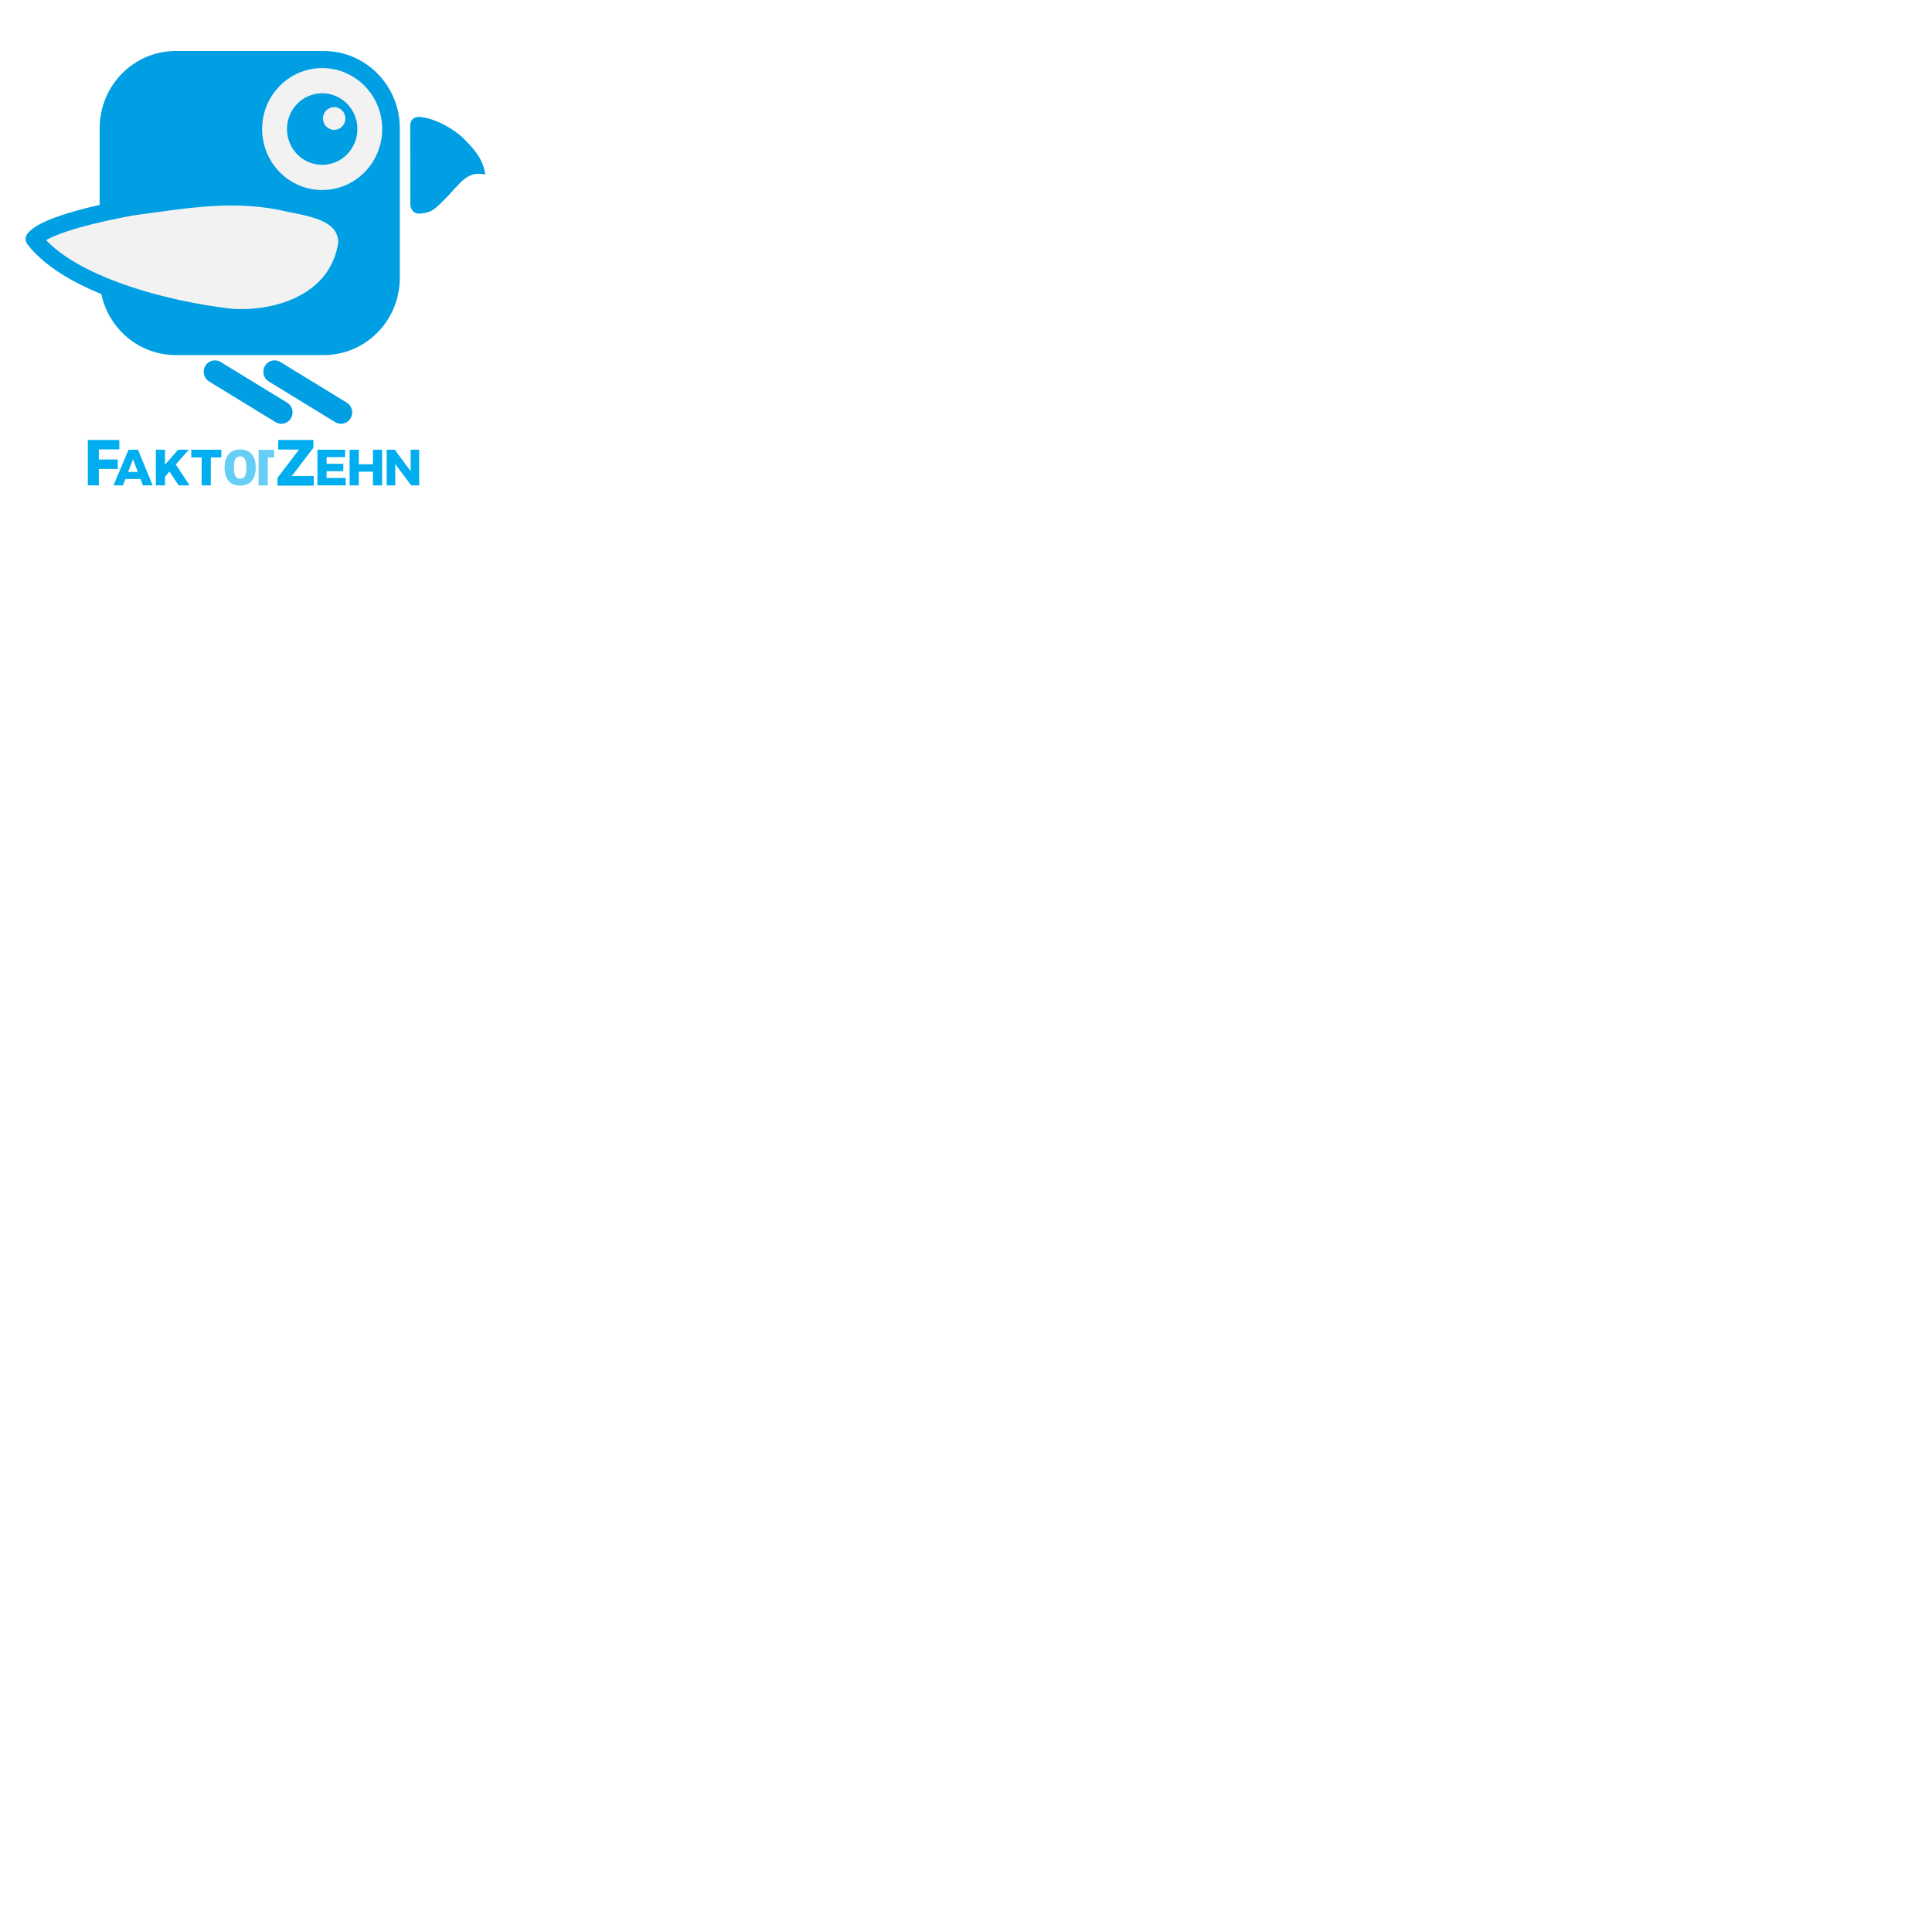
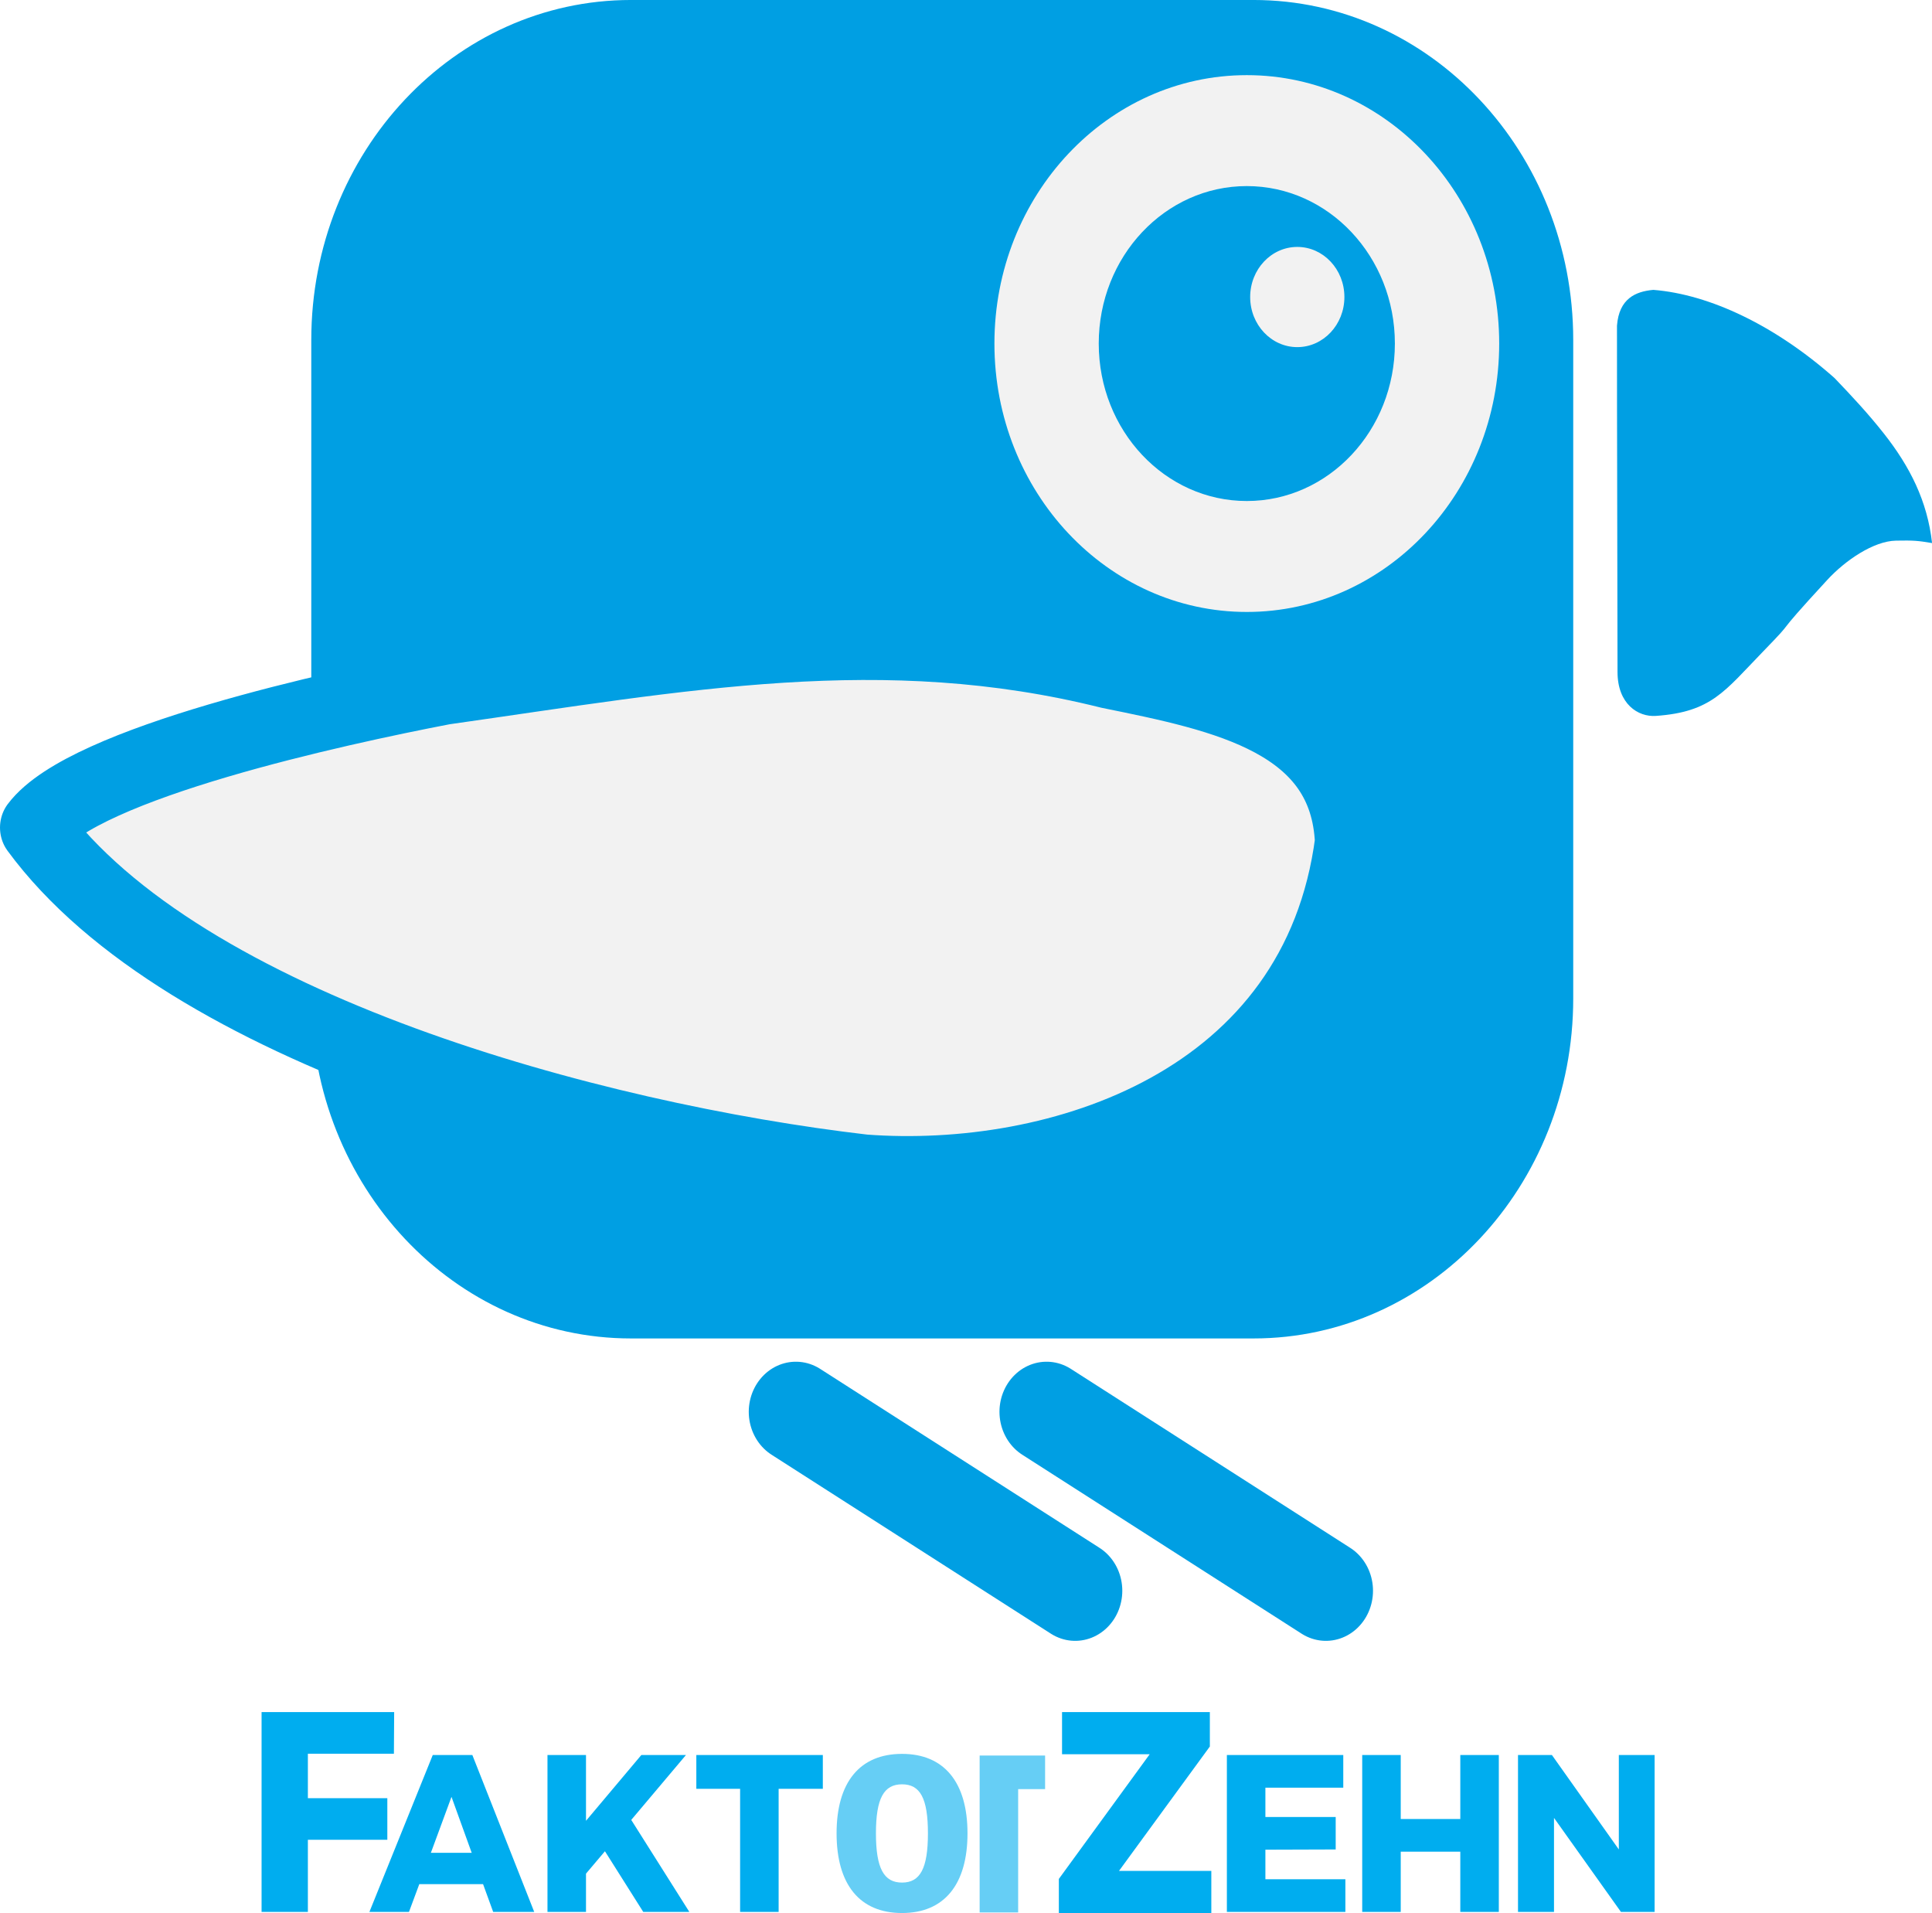
- <svg xmlns="http://www.w3.org/2000/svg" width="40" height="40" viewBox="0 0 40 40" version="1.1" id="svg8">
+ <svg xmlns="http://www.w3.org/2000/svg" width="10.69mm" height="10.583mm" viewBox="0 0 10.69 10.583" version="1.1" id="svg8">
  <defs id="defs2" />
-   <g id="layer1" transform="translate(0,-286.4167)">
-     <g transform="matrix(0.00663297,0,0,0.00673751,0.3871405,288.1803)" style="opacity:1" id="layer1-6">
-       <rect ry="237.353" y="-105.053" x="252.701" height="934.42" width="936.918" id="rect4155" style="fill:#009fe3;fill-opacity:1" />
-       <path id="path4177" d="M 612.478,880.585 819.849,1005.507" style="fill:none;fill-rule:evenodd;stroke:#009fe3;stroke-width:69.957;stroke-linecap:round;stroke-linejoin:miter;stroke-miterlimit:4;stroke-dasharray:none;stroke-opacity:1" />
-       <path style="fill:none;fill-rule:evenodd;stroke:#009fe3;stroke-width:69.957;stroke-linecap:round;stroke-linejoin:miter;stroke-miterlimit:4;stroke-dasharray:none;stroke-opacity:1" d="M 798.612,880.585 1005.983,1005.507" id="path4179" />
-       <path id="path4171" d="m 1222.099,122.305 c 0,97.835 0.226,97.36 0.403,241.815 0.028,22.417 15.334,31.498 28.473,30.634 41.283,-2.715 51.062,-17.316 79.13,-44.502 29.038,-28.127 2.975,-4.408 48.19,-50.505 13.322,-13.582 34.302,-27.058 50.937,-27.353 13.286,-0.236 16.248,0.037 26.798,1.692 -3.485,-29.432 -16.53,-53.489 -35.752,-76.438 -11.595,-13.843 -23.837,-26.187 -36.675,-38.78 -43.779,-36.482 -92.447,-58.394 -134.506,-61.548 -13.247,1.1 -25.45,6.129 -26.999,24.985 z" style="fill:#009fe3;fill-opacity:1;fill-rule:evenodd;stroke:none;stroke-width:1px;stroke-linecap:butt;stroke-linejoin:miter;stroke-opacity:1" />
-       <circle style="fill:#f2f2f2;fill-opacity:1" id="circle4163" cx="947.27" cy="134.798" r="187.384" />
-       <circle style="fill:#009fe3;fill-opacity:1" id="circle4165" cx="947.27" cy="134.798" r="109.932" />
-       <circle r="34.978" cy="102.318" cx="984.747" id="path4161" style="fill:#f2f2f2;fill-opacity:1" />
-       <path id="path4175" d="M 47.828,472.713 C 84.161,427.356 271.863,389.022 351.39,374.649 528.43,351.042 677.199,324.051 844.833,363.406 930.598,379.786 1020.183,396.745 1024.097,482.707 998.717,666.692 806.594,723.34 663.071,713.188 461.654,691.144 157.868,613.683 47.828,472.713 Z" style="fill:#f2f2f2;fill-opacity:1;fill-rule:evenodd;stroke:#009fe3;stroke-width:52.467;stroke-linecap:butt;stroke-linejoin:round;stroke-miterlimit:4;stroke-dasharray:none;stroke-opacity:1" />
-     </g>
-     <g transform="matrix(0.00936343,0,0,-0.00951101,1.735057,296.9681)" id="g10">
-       <g transform="scale(0.1)" id="g12">
-         <path id="path14" style="fill:#00adef;fill-opacity:1;fill-rule:nonzero;stroke:none" d="M 5166,1304.42 V 528.422 h 623.24 V 690.039 H 5368.58 V 836.16 l 369.74,1.11 V 997.781 H 5368.58 V 1142.8 h 409.59 v 161.62 z m 711.78,0 V 528.422 h 202.58 v 297.777 h 313.28 V 528.422 h 202.58 v 775.998 h -202.58 v -316.6 h -313.28 v 316.6 z m 819.38,0 V 528.422 h 189.29 V 993.355 L 7238.48,528.422 H 7415.6 V 1304.42 H 7227.41 V 837.27 l -352.03,467.15 h -178.22" />
-         <path id="path16" style="fill:#66cef5;fill-opacity:1;fill-rule:nonzero;stroke:none" d="m 3457.56,1309.96 c -222.51,0 -344.28,-140.59 -344.28,-392.987 0,-253.504 121.77,-394.094 344.28,-394.094 221.4,0 344.28,140.59 344.28,394.094 0,252.397 -122.88,392.987 -344.28,392.987 z m 0,-150.55 c 95.2,0 136.16,-68.64 136.16,-242.437 0,-173.801 -40.96,-243.543 -136.16,-243.543 -95.2,0 -137.27,69.742 -137.27,243.543 0,173.797 42.07,242.437 137.27,242.437" />
-         <path id="path18" style="fill:#00adef;fill-opacity:1;fill-rule:nonzero;stroke:none" d="m 1307.19,528.422 h 215.86 L 1197.6,1304.42 H 989.48 L 656.273,528.422 H 864.387 L 918.633,665.68 H 1254.05 Z M 979.516,820.66 1088,1097.41 1194.27,820.66 Z M 2338.91,528.422 2033.37,983.391 2321.19,1304.42 H 2086.51 L 1795.37,978.965 V 1304.42 H 1592.79 V 528.422 h 202.58 V 717.711 L 1895,828.41 2096.47,528.422 Z m 36.75,775.998 v -167.15 h 230.25 V 528.422 h 202.58 v 608.848 h 232.47 v 167.15 h -665.3" />
-         <path id="path20" style="fill:#66cef5;fill-opacity:1;fill-rule:nonzero;stroke:none" d="M 4209.96,1301.75 V 1135.7 h -141.7 V 525.738 h -202.58 v 776.012 h 344.28" />
-         <path id="path22" style="fill:#00adef;fill-opacity:1;fill-rule:nonzero;stroke:none" d="M 786.449,1516.54 H 89.125 V 528.422 H 332.656 V 885.043 H 750.52 V 1090.84 H 332.656 v 219.89 h 452.461" />
-         <path id="path24" style="fill:#00adef;fill-opacity:1;fill-rule:nonzero;stroke:none" d="m 4299.06,1516.54 v -208.37 h 461.01 L 4282.28,691.559 V 522.879 H 5084.2 V 731.25 h -485.55 l 477.8,615.19 v 170.1 h -777.39" />
+   <g id="layer1" transform="translate(209.0456,261.2616)">
+     <g transform="matrix(1.123576,0,0,1.176147,-209.6415,-599.3716)" id="layer1-3">
+       <g id="layer1-6" style="opacity:1" transform="matrix(0.00663297,0,0,0.00673751,0.3871405,288.1803)">
+         <rect style="fill:#009fe3;fill-opacity:1" id="rect4155" width="936.918" height="934.42" x="252.701" y="-105.053" ry="237.353" />
+         <path style="fill:none;fill-rule:evenodd;stroke:#009fe3;stroke-width:69.957;stroke-linecap:round;stroke-linejoin:miter;stroke-miterlimit:4;stroke-dasharray:none;stroke-opacity:1" d="M 612.478,880.585 819.849,1005.507" id="path4177" />
+         <path id="path4179" d="M 798.612,880.585 1005.983,1005.507" style="fill:none;fill-rule:evenodd;stroke:#009fe3;stroke-width:69.957;stroke-linecap:round;stroke-linejoin:miter;stroke-miterlimit:4;stroke-dasharray:none;stroke-opacity:1" />
+         <path style="fill:#009fe3;fill-opacity:1;fill-rule:evenodd;stroke:none;stroke-width:1px;stroke-linecap:butt;stroke-linejoin:miter;stroke-opacity:1" d="m 1222.099,122.305 c 0,97.835 0.226,97.36 0.403,241.815 0.028,22.417 15.334,31.498 28.473,30.634 41.283,-2.715 51.062,-17.316 79.13,-44.502 29.038,-28.127 2.975,-4.408 48.19,-50.505 13.322,-13.582 34.302,-27.058 50.937,-27.353 13.286,-0.236 16.248,0.037 26.798,1.692 -3.485,-29.432 -16.53,-53.489 -35.752,-76.438 -11.595,-13.843 -23.837,-26.187 -36.675,-38.78 -43.779,-36.482 -92.447,-58.394 -134.506,-61.548 -13.247,1.1 -25.45,6.129 -26.999,24.985 z" id="path4171" />
+         <circle r="187.384" cy="134.798" cx="947.27" id="circle4163" style="fill:#f2f2f2;fill-opacity:1" />
+         <circle r="109.932" cy="134.798" cx="947.27" id="circle4165" style="fill:#009fe3;fill-opacity:1" />
+         <circle style="fill:#f2f2f2;fill-opacity:1" id="path4161" cx="984.747" cy="102.318" r="34.978" />
+         <path style="fill:#f2f2f2;fill-opacity:1;fill-rule:evenodd;stroke:#009fe3;stroke-width:52.467;stroke-linecap:butt;stroke-linejoin:round;stroke-miterlimit:4;stroke-dasharray:none;stroke-opacity:1" d="M 47.828,472.713 C 84.161,427.356 271.863,389.022 351.39,374.649 528.43,351.042 677.199,324.051 844.833,363.406 930.598,379.786 1020.183,396.745 1024.097,482.707 998.717,666.692 806.594,723.34 663.071,713.188 461.654,691.144 157.868,613.683 47.828,472.713 Z" id="path4175" />
+       </g>
+       <g id="g10" transform="matrix(0.00936343,0,0,-0.00951101,1.735057,296.9681)">
+         <g id="g12" transform="scale(0.1)">
+           <path d="M 5166,1304.42 V 528.422 h 623.24 V 690.039 H 5368.58 V 836.16 l 369.74,1.11 V 997.781 H 5368.58 V 1142.8 h 409.59 v 161.62 z m 711.78,0 V 528.422 h 202.58 v 297.777 h 313.28 V 528.422 h 202.58 v 775.998 h -202.58 v -316.6 h -313.28 v 316.6 z m 819.38,0 V 528.422 h 189.29 V 993.355 L 7238.48,528.422 H 7415.6 V 1304.42 H 7227.41 V 837.27 l -352.03,467.15 h -178.22" style="fill:#00adef;fill-opacity:1;fill-rule:nonzero;stroke:none" id="path14" />
+           <path d="m 3457.56,1309.96 c -222.51,0 -344.28,-140.59 -344.28,-392.987 0,-253.504 121.77,-394.094 344.28,-394.094 221.4,0 344.28,140.59 344.28,394.094 0,252.397 -122.88,392.987 -344.28,392.987 z m 0,-150.55 c 95.2,0 136.16,-68.64 136.16,-242.437 0,-173.801 -40.96,-243.543 -136.16,-243.543 -95.2,0 -137.27,69.742 -137.27,243.543 0,173.797 42.07,242.437 137.27,242.437" style="fill:#66cef5;fill-opacity:1;fill-rule:nonzero;stroke:none" id="path16" />
+           <path d="m 1307.19,528.422 h 215.86 L 1197.6,1304.42 H 989.48 L 656.273,528.422 H 864.387 L 918.633,665.68 H 1254.05 Z M 979.516,820.66 1088,1097.41 1194.27,820.66 Z M 2338.91,528.422 2033.37,983.391 2321.19,1304.42 H 2086.51 L 1795.37,978.965 V 1304.42 H 1592.79 V 528.422 h 202.58 V 717.711 L 1895,828.41 2096.47,528.422 Z m 36.75,775.998 v -167.15 h 230.25 V 528.422 h 202.58 v 608.848 h 232.47 v 167.15 h -665.3" style="fill:#00adef;fill-opacity:1;fill-rule:nonzero;stroke:none" id="path18" />
+           <path d="M 4209.96,1301.75 V 1135.7 h -141.7 V 525.738 h -202.58 v 776.012 h 344.28" style="fill:#66cef5;fill-opacity:1;fill-rule:nonzero;stroke:none" id="path20" />
+           <path d="M 786.449,1516.54 H 89.125 V 528.422 H 332.656 V 885.043 H 750.52 V 1090.84 H 332.656 v 219.89 h 452.461" style="fill:#00adef;fill-opacity:1;fill-rule:nonzero;stroke:none" id="path22" />
+           <path d="m 4299.06,1516.54 v -208.37 h 461.01 L 4282.28,691.559 V 522.879 H 5084.2 V 731.25 h -485.55 l 477.8,615.19 v 170.1 h -777.39" style="fill:#00adef;fill-opacity:1;fill-rule:nonzero;stroke:none" id="path24" />
+         </g>
      </g>
    </g>
  </g>
</svg>
